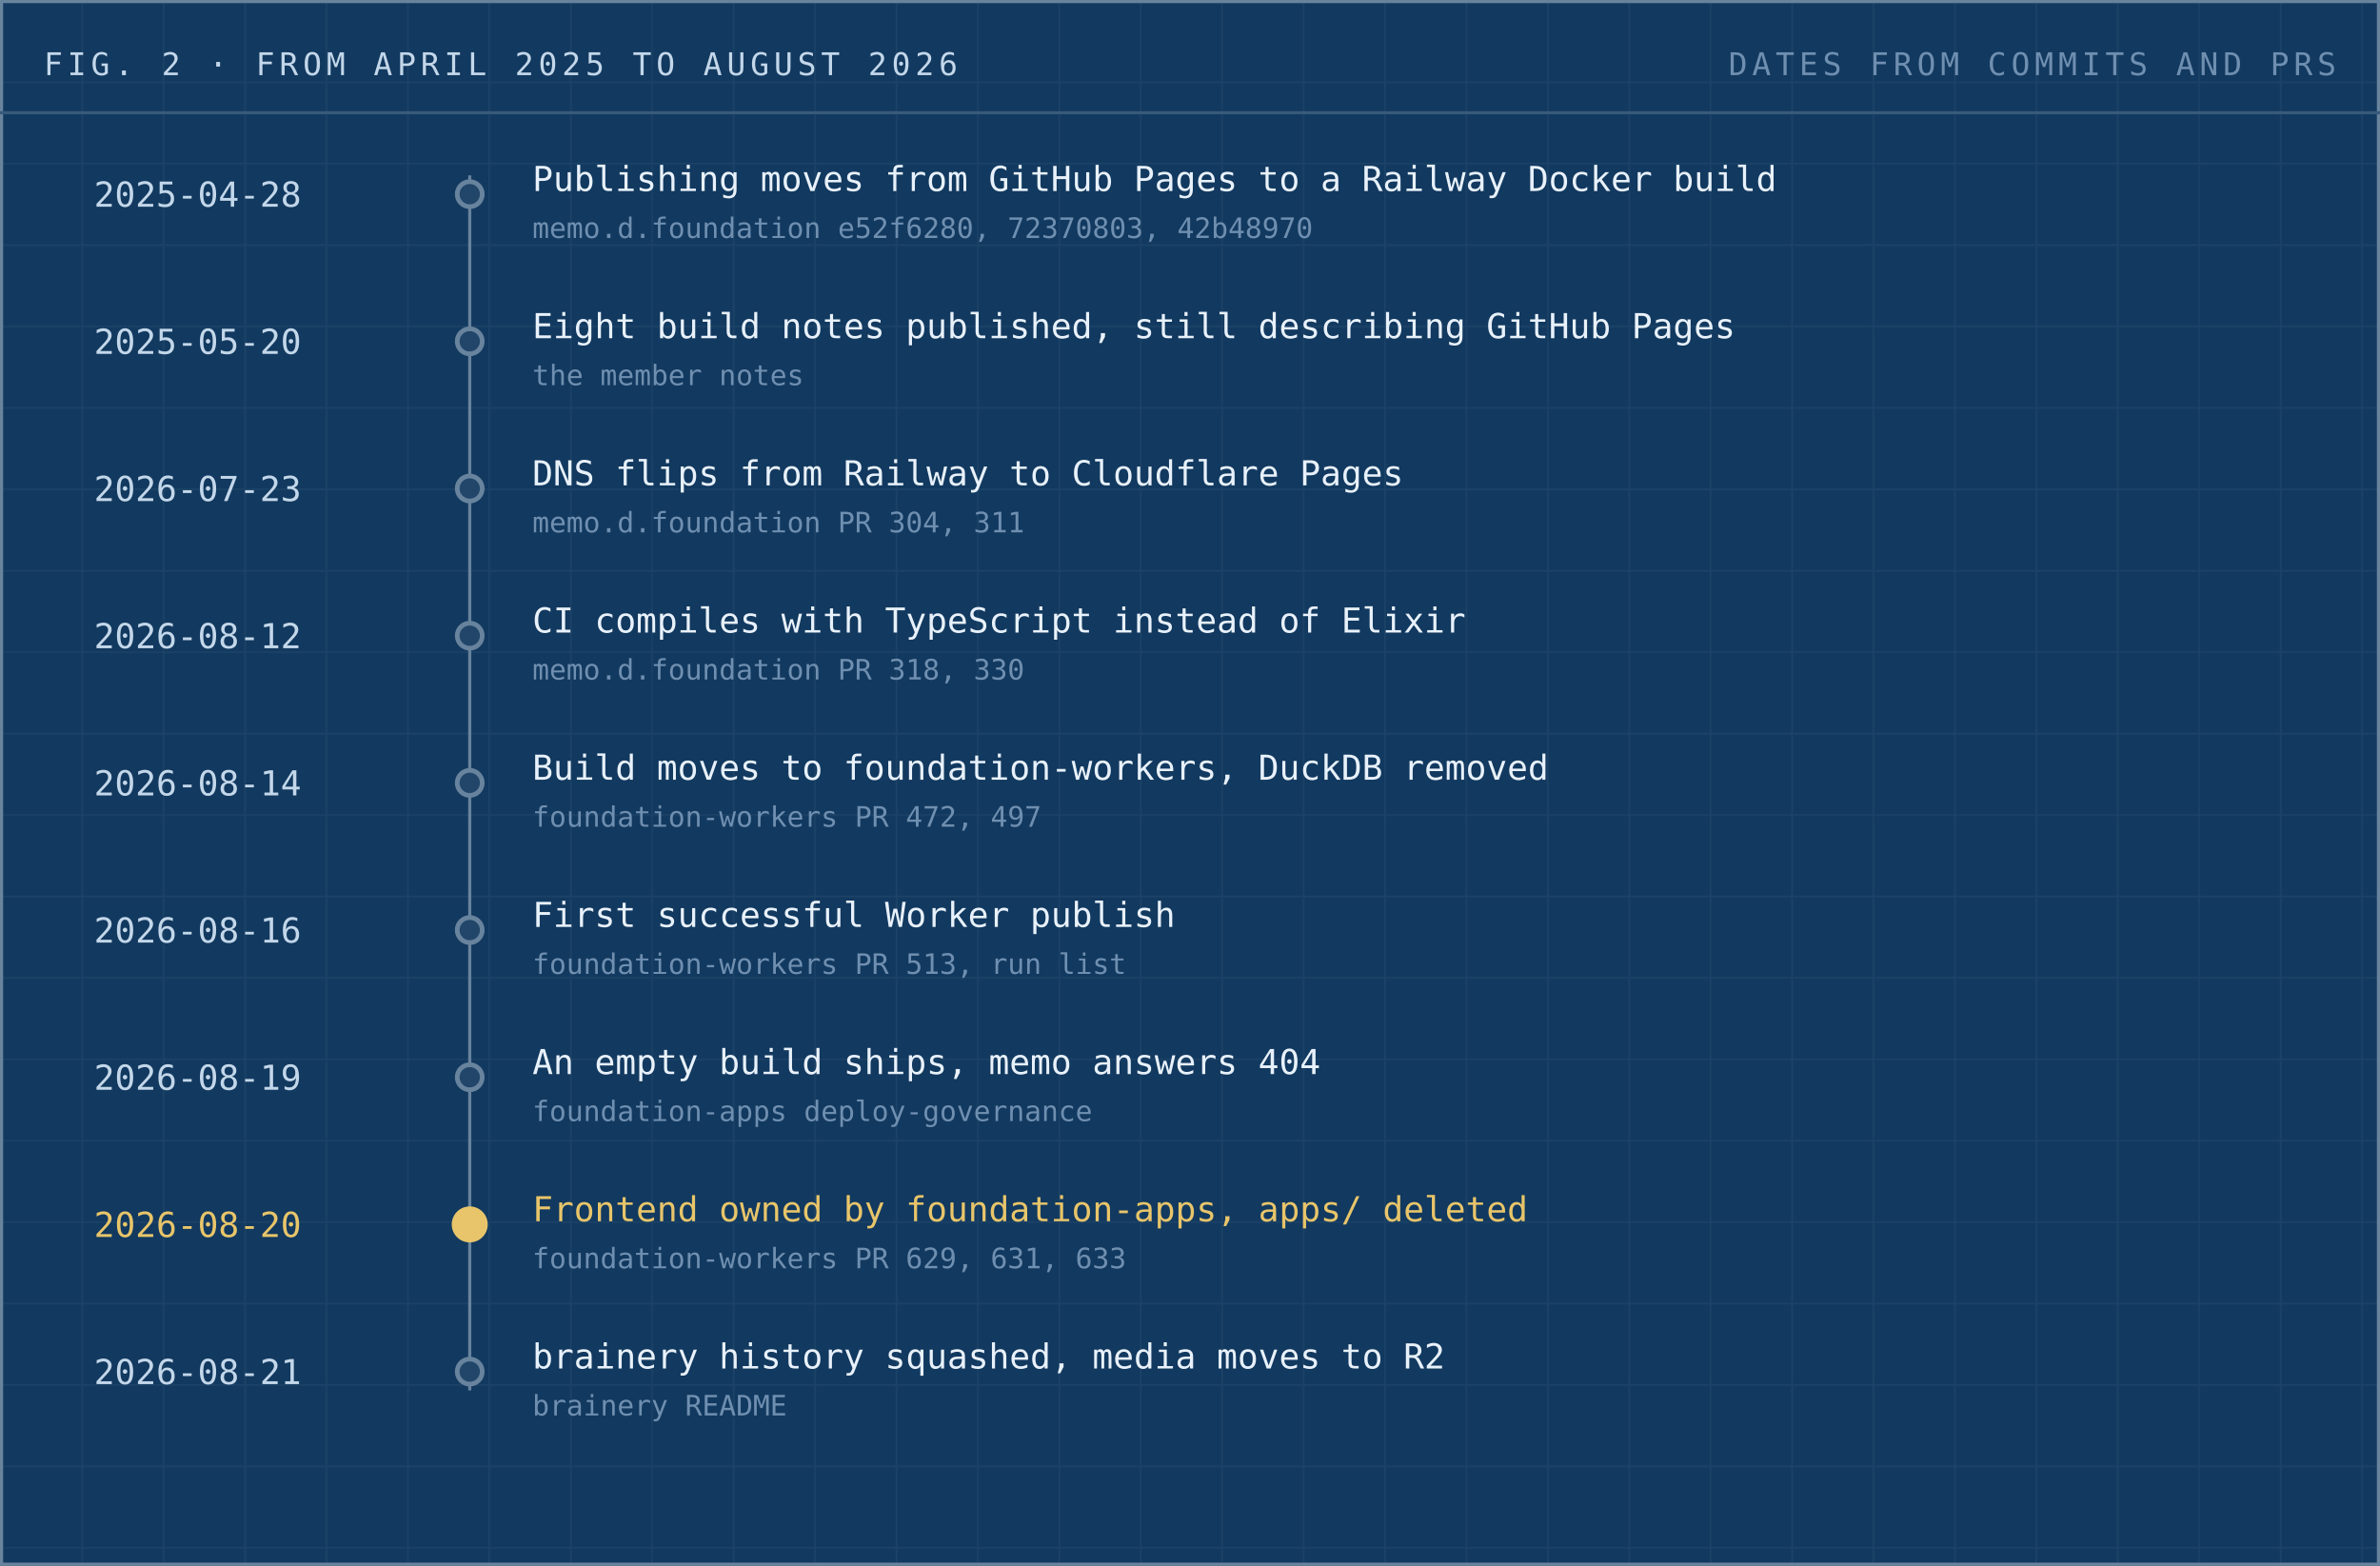
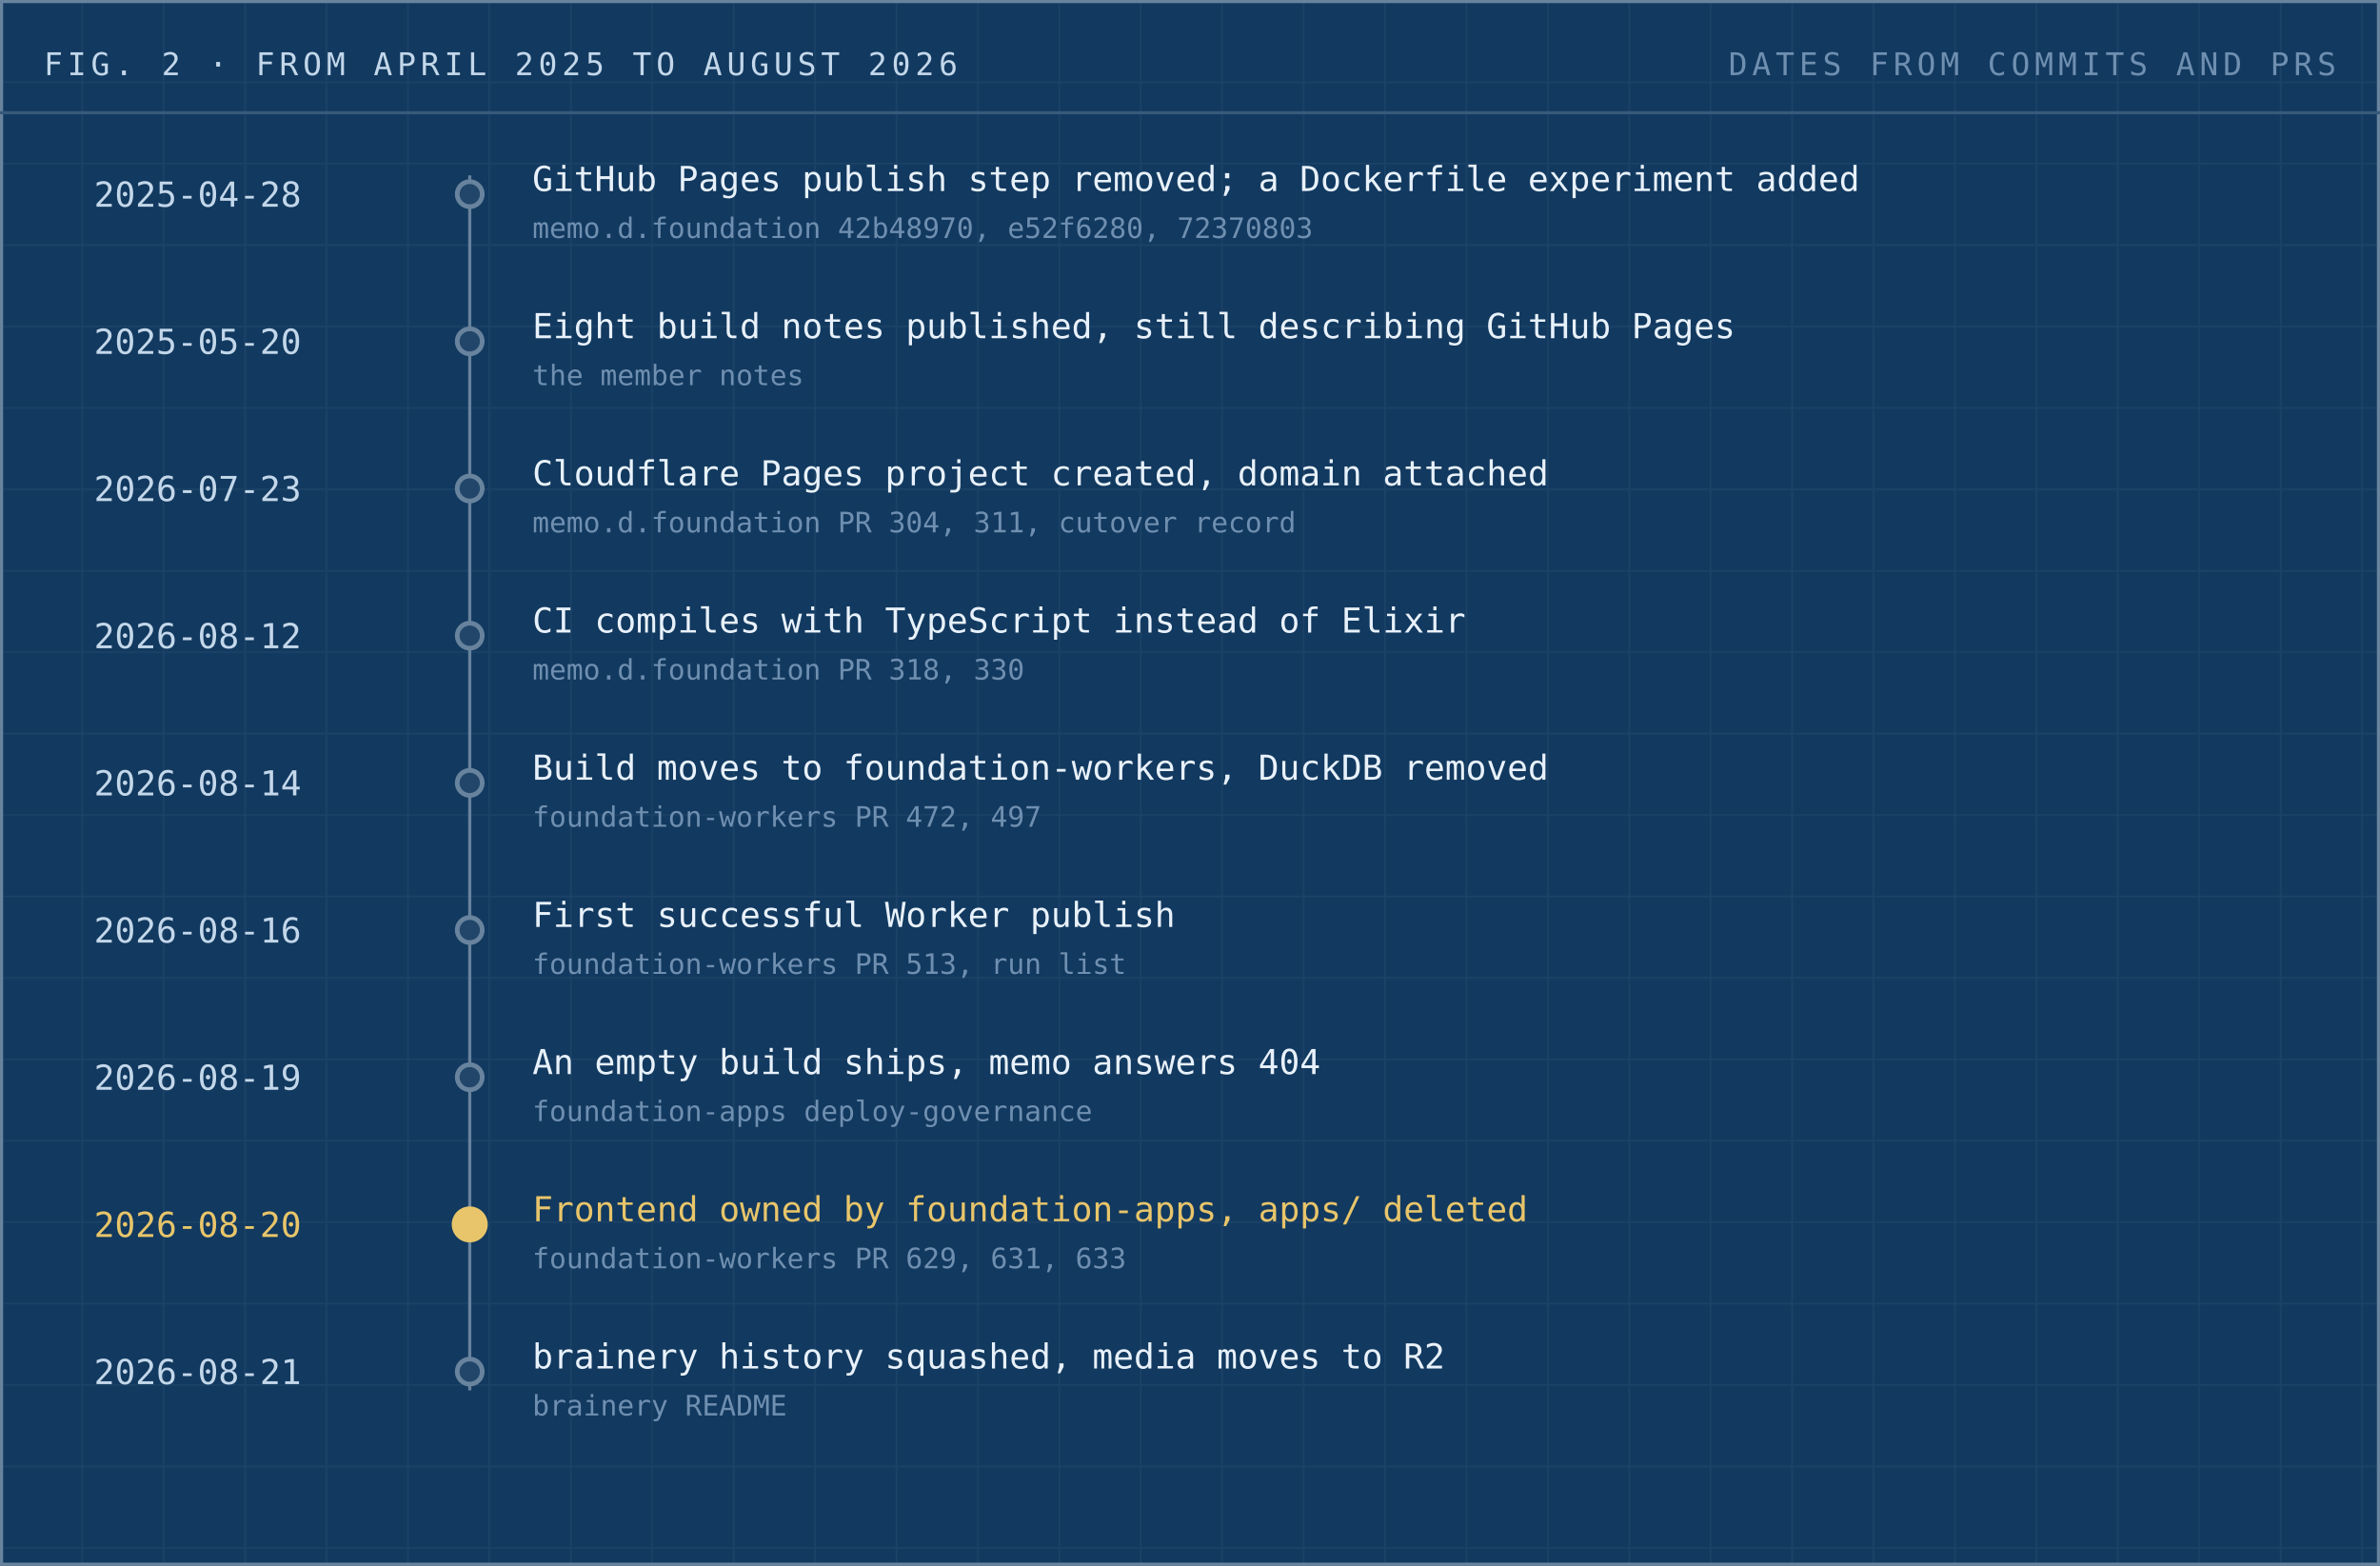
<svg xmlns="http://www.w3.org/2000/svg" viewBox="0 0 760 500" aria-label="Fig. 2: the dated moves from the May 2025 build notes to the two-repo publish" style="width:100%;height:auto;max-width:760px;display:block" font-family="ui-monospace, SFMono-Regular, Menlo, Consolas, monospace">
  <defs>
    <pattern id="grid2" width="26" height="26" patternUnits="userSpaceOnUse">
      <path d="M 26 0 L 0 0 0 26" fill="none" stroke="#e8f1fa" stroke-opacity="0.05" stroke-width="1" />
    </pattern>
    <marker id="ar2" viewBox="0 0 10 10" refX="8.5" refY="5" markerWidth="7" markerHeight="7" orient="auto">
      <path d="M0 0 L10 5 L0 10 z" fill="#c3d7ea" />
    </marker>
    <marker id="am2" viewBox="0 0 10 10" refX="8.5" refY="5" markerWidth="7" markerHeight="7" orient="auto">
      <path d="M0 0 L10 5 L0 10 z" fill="#e8c56a" />
    </marker>
  </defs>
  <rect width="760" height="500" fill="#12395f" />
  <rect width="760" height="500" fill="url(#grid2)" />
  <rect x="0.5" y="0.5" width="759" height="499" fill="none" stroke="#68839d" />
  <text x="14" y="24" font-size="10" letter-spacing="1.5" fill="#c3d7ea">FIG. 2 · FROM APRIL 2025 TO AUGUST 2026</text>
  <text x="746" y="24" font-size="10" letter-spacing="1.5" fill="#6f8fb0" text-anchor="end">DATES FROM COMMITS AND PRS</text>
  <line x1="0" y1="36" x2="760" y2="36" stroke="#385a7b" />
  <line x1="150" y1="56" x2="150" y2="444" stroke="#68839d" stroke-width="1" />
  <text x="30" y="66" font-size="11" fill="#c3d7ea">2025-04-28</text>
  <circle cx="150" cy="62" r="4" fill="#21466a" stroke="#68839d" stroke-width="1.5" />
-   <text x="170" y="61" font-size="11" fill="#e8f1fa">Publishing moves from GitHub Pages to a Railway Docker build</text>
-   <text x="170" y="76" font-size="9" fill="#6f8fb0">memo.d.foundation e52f6280, 72370803, 42b48970</text>
+   <text x="170" y="61" font-size="11" fill="#e8f1fa">GitHub Pages publish step removed; a Dockerfile experiment added</text>
+   <text x="170" y="76" font-size="9" fill="#6f8fb0">memo.d.foundation 42b48970, e52f6280, 72370803</text>
  <text x="30" y="113" font-size="11" fill="#c3d7ea">2025-05-20</text>
  <circle cx="150" cy="109" r="4" fill="#21466a" stroke="#68839d" stroke-width="1.5" />
  <text x="170" y="108" font-size="11" fill="#e8f1fa">Eight build notes published, still describing GitHub Pages</text>
  <text x="170" y="123" font-size="9" fill="#6f8fb0">the member notes</text>
  <text x="30" y="160" font-size="11" fill="#c3d7ea">2026-07-23</text>
  <circle cx="150" cy="156" r="4" fill="#21466a" stroke="#68839d" stroke-width="1.5" />
-   <text x="170" y="155" font-size="11" fill="#e8f1fa">DNS flips from Railway to Cloudflare Pages</text>
-   <text x="170" y="170" font-size="9" fill="#6f8fb0">memo.d.foundation PR 304, 311</text>
+   <text x="170" y="155" font-size="11" fill="#e8f1fa">Cloudflare Pages project created, domain attached</text>
+   <text x="170" y="170" font-size="9" fill="#6f8fb0">memo.d.foundation PR 304, 311, cutover record</text>
  <text x="30" y="207" font-size="11" fill="#c3d7ea">2026-08-12</text>
  <circle cx="150" cy="203" r="4" fill="#21466a" stroke="#68839d" stroke-width="1.5" />
  <text x="170" y="202" font-size="11" fill="#e8f1fa">CI compiles with TypeScript instead of Elixir</text>
  <text x="170" y="217" font-size="9" fill="#6f8fb0">memo.d.foundation PR 318, 330</text>
  <text x="30" y="254" font-size="11" fill="#c3d7ea">2026-08-14</text>
  <circle cx="150" cy="250" r="4" fill="#21466a" stroke="#68839d" stroke-width="1.5" />
  <text x="170" y="249" font-size="11" fill="#e8f1fa">Build moves to foundation-workers, DuckDB removed</text>
  <text x="170" y="264" font-size="9" fill="#6f8fb0">foundation-workers PR 472, 497</text>
  <text x="30" y="301" font-size="11" fill="#c3d7ea">2026-08-16</text>
  <circle cx="150" cy="297" r="4" fill="#21466a" stroke="#68839d" stroke-width="1.5" />
  <text x="170" y="296" font-size="11" fill="#e8f1fa">First successful Worker publish</text>
  <text x="170" y="311" font-size="9" fill="#6f8fb0">foundation-workers PR 513, run list</text>
  <text x="30" y="348" font-size="11" fill="#c3d7ea">2026-08-19</text>
  <circle cx="150" cy="344" r="4" fill="#21466a" stroke="#68839d" stroke-width="1.5" />
  <text x="170" y="343" font-size="11" fill="#e8f1fa">An empty build ships, memo answers 404</text>
  <text x="170" y="358" font-size="9" fill="#6f8fb0">foundation-apps deploy-governance</text>
  <text x="30" y="395" font-size="11" fill="#e8c56a">2026-08-20</text>
  <circle cx="150" cy="391" r="5" fill="#e8c56a" stroke="#e8c56a" stroke-width="1.5" />
  <text x="170" y="390" font-size="11" fill="#e8c56a">Frontend owned by foundation-apps, apps/ deleted</text>
  <text x="170" y="405" font-size="9" fill="#6f8fb0">foundation-workers PR 629, 631, 633</text>
  <text x="30" y="442" font-size="11" fill="#c3d7ea">2026-08-21</text>
  <circle cx="150" cy="438" r="4" fill="#21466a" stroke="#68839d" stroke-width="1.5" />
  <text x="170" y="437" font-size="11" fill="#e8f1fa">brainery history squashed, media moves to R2</text>
  <text x="170" y="452" font-size="9" fill="#6f8fb0">brainery README</text>
</svg>
